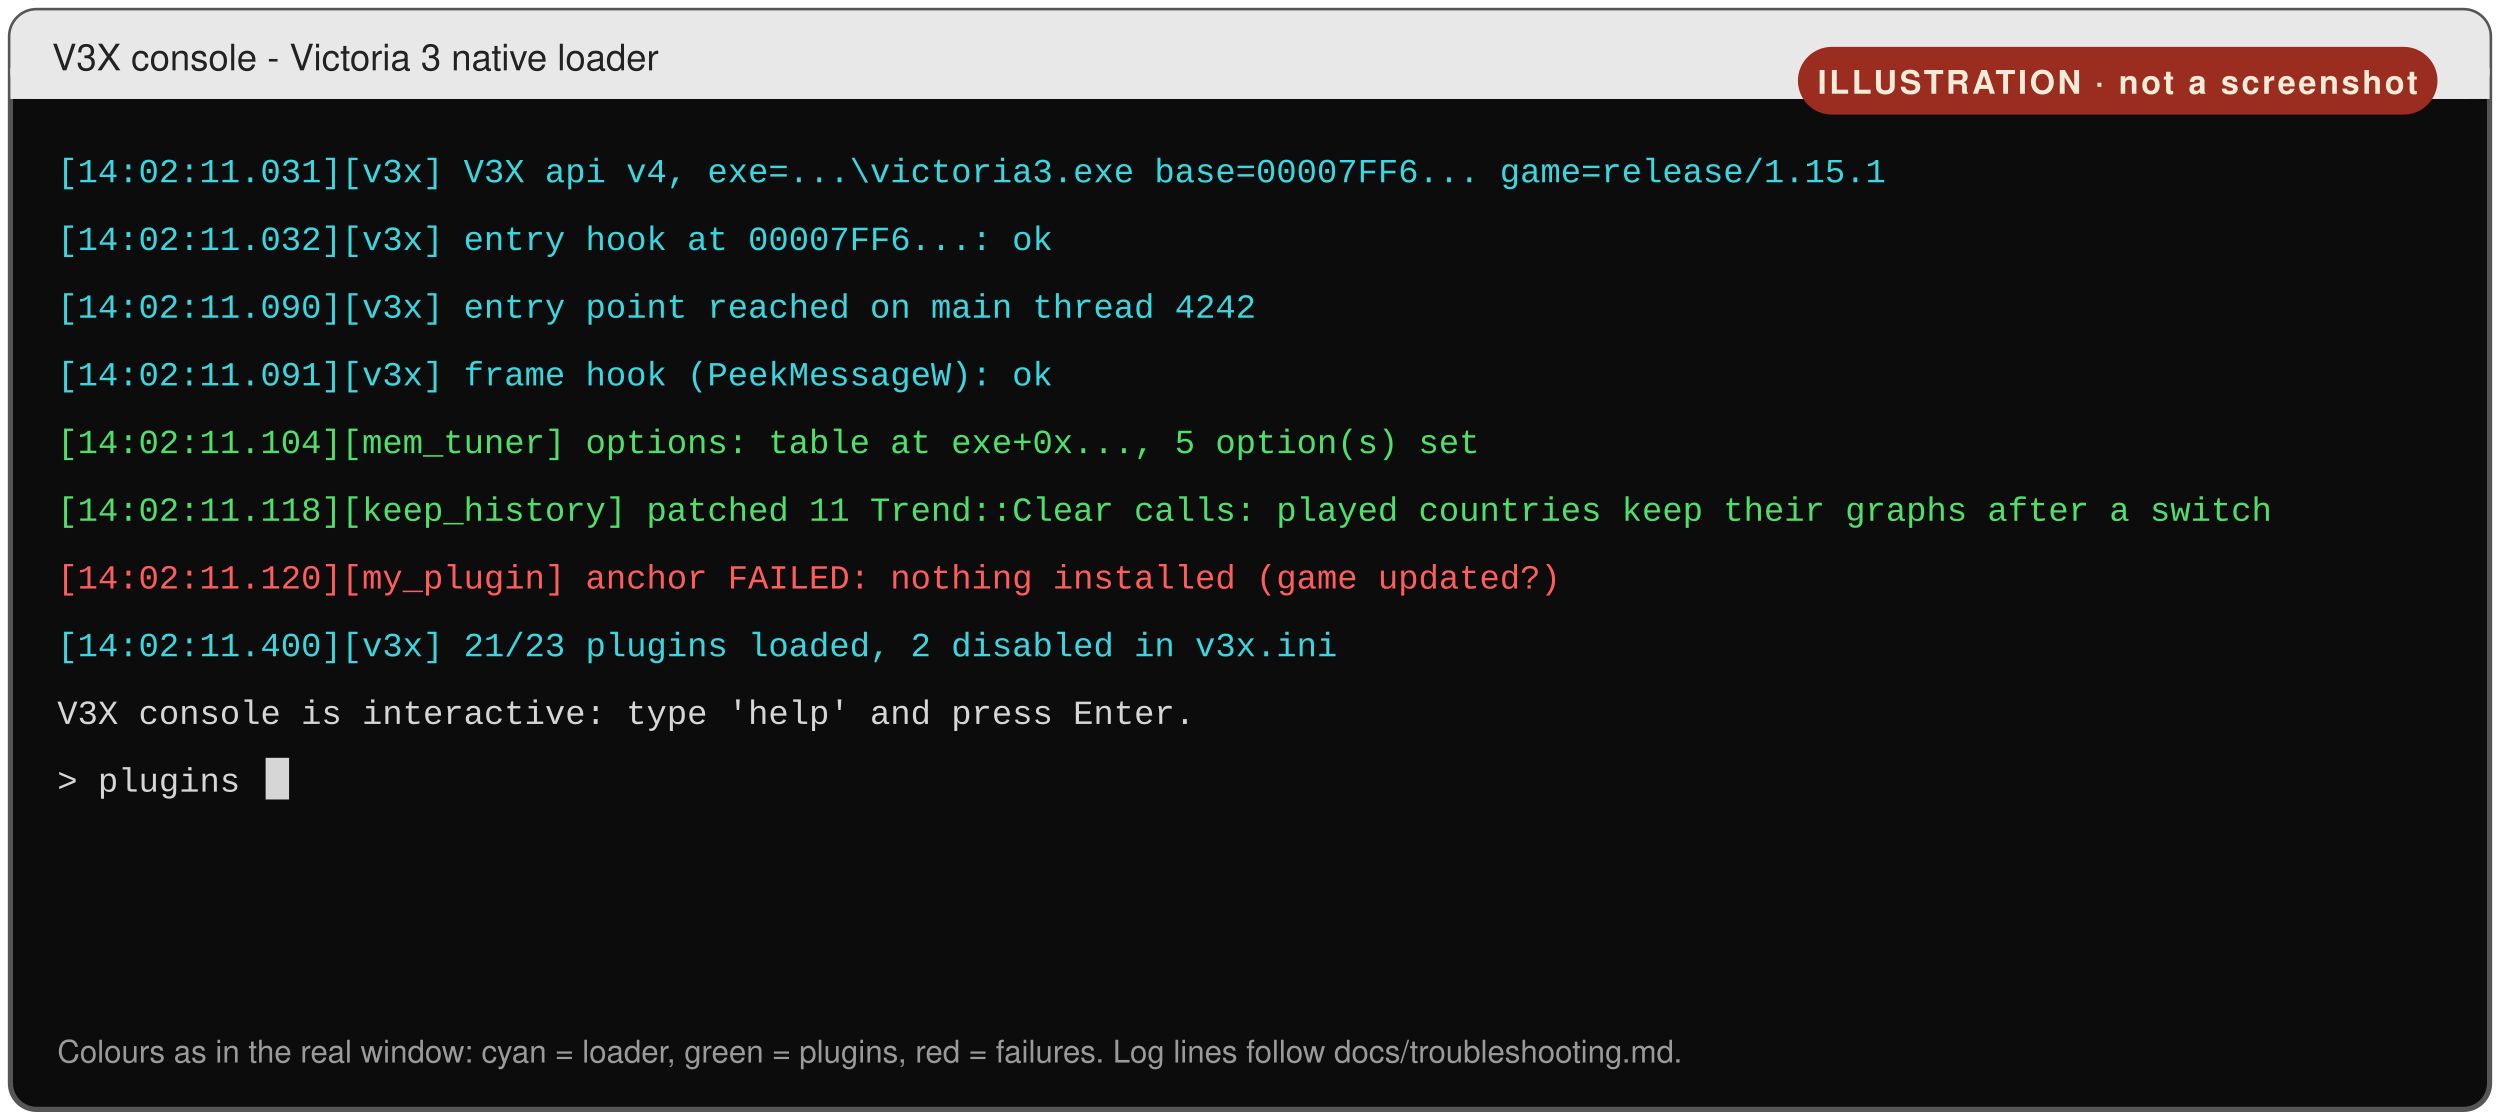
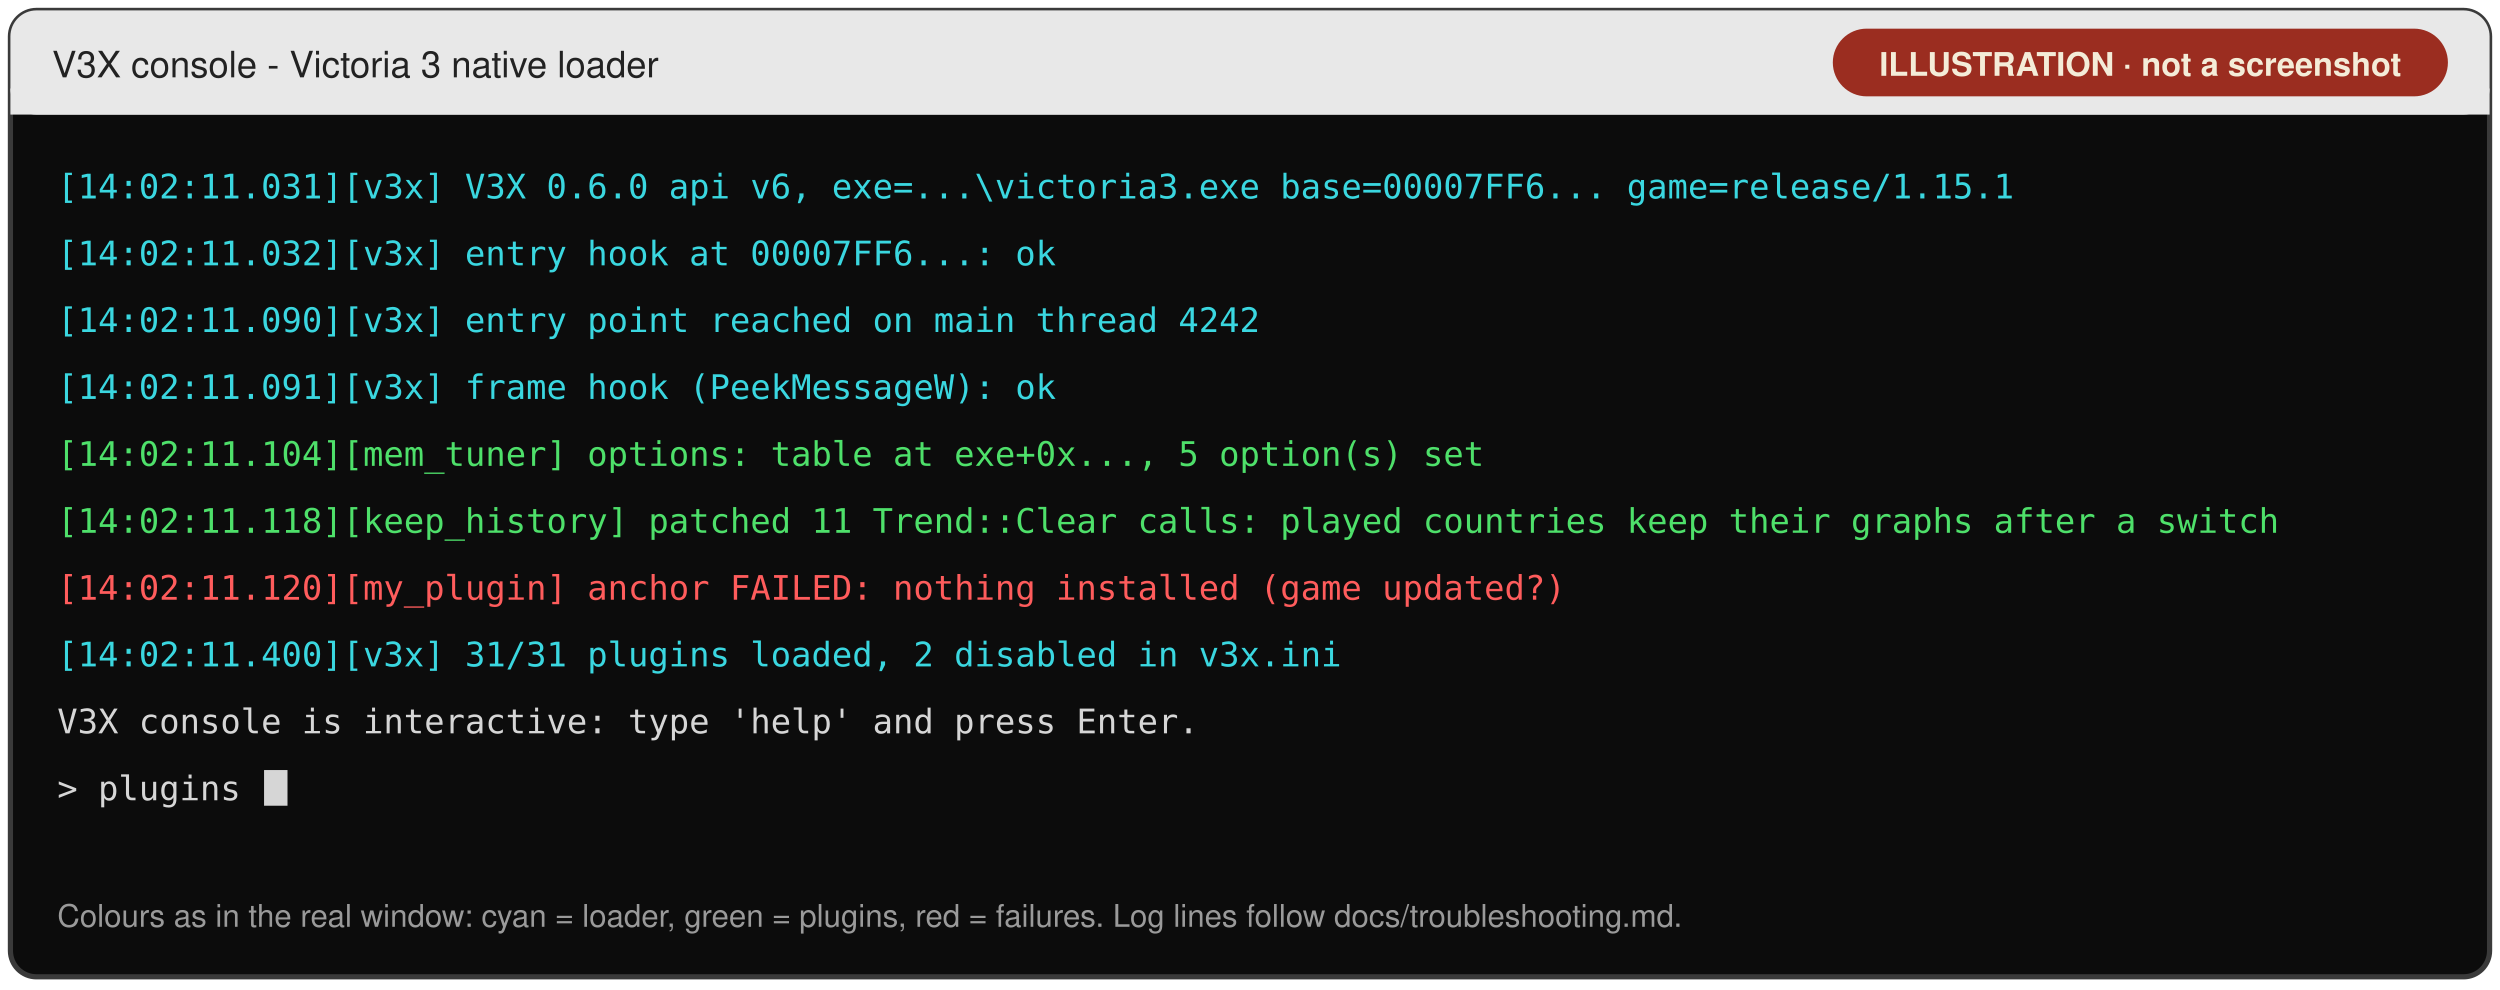
- <svg xmlns="http://www.w3.org/2000/svg" viewBox="0 0 960 430" width="960" height="430" role="img" aria-labelledby="t d">
-   <rect x="4" y="4" width="952" height="422" rx="10" fill="#0c0c0c" stroke="#555" stroke-width="2" />
-   <rect x="4" y="4" width="952" height="34" rx="10" fill="#e8e8e8" />
-   <rect x="4" y="26" width="952" height="12" fill="#e8e8e8" />
-   <text x="20" y="27" font-family="'Segoe UI', Helvetica, Arial, sans-serif" font-size="14" font-weight="normal" fill="#222" text-anchor="start">V3X console - Victoria 3 native loader</text>
-   <text x="22" y="70" font-family="Consolas, 'Courier New', monospace" font-size="13" font-weight="normal" fill="#3ad7e0" text-anchor="start">[14:02:11.031][v3x] V3X api v4, exe=...\victoria3.exe base=00007FF6... game=release/1.15.1</text>
-   <text x="22" y="96" font-family="Consolas, 'Courier New', monospace" font-size="13" font-weight="normal" fill="#3ad7e0" text-anchor="start">[14:02:11.032][v3x] entry hook at 00007FF6...: ok</text>
-   <text x="22" y="122" font-family="Consolas, 'Courier New', monospace" font-size="13" font-weight="normal" fill="#3ad7e0" text-anchor="start">[14:02:11.090][v3x] entry point reached on main thread 4242</text>
-   <text x="22" y="148" font-family="Consolas, 'Courier New', monospace" font-size="13" font-weight="normal" fill="#3ad7e0" text-anchor="start">[14:02:11.091][v3x] frame hook (PeekMessageW): ok</text>
-   <text x="22" y="174" font-family="Consolas, 'Courier New', monospace" font-size="13" font-weight="normal" fill="#4ee06a" text-anchor="start">[14:02:11.104][mem_tuner] options: table at exe+0x..., 5 option(s) set</text>
-   <text x="22" y="200" font-family="Consolas, 'Courier New', monospace" font-size="13" font-weight="normal" fill="#4ee06a" text-anchor="start">[14:02:11.118][keep_history] patched 11 Trend::Clear calls: played countries keep their graphs after a switch</text>
-   <text x="22" y="226" font-family="Consolas, 'Courier New', monospace" font-size="13" font-weight="normal" fill="#ff5c5c" text-anchor="start">[14:02:11.120][my_plugin] anchor FAILED: nothing installed (game updated?)</text>
-   <text x="22" y="252" font-family="Consolas, 'Courier New', monospace" font-size="13" font-weight="normal" fill="#3ad7e0" text-anchor="start">[14:02:11.400][v3x] 21/23 plugins loaded, 2 disabled in v3x.ini</text>
-   <text x="22" y="278" font-family="Consolas, 'Courier New', monospace" font-size="13" font-weight="normal" fill="#d6d6d6" text-anchor="start">V3X console is interactive: type 'help' and press Enter.</text>
-   <text x="22" y="304" font-family="Consolas, 'Courier New', monospace" font-size="13" font-weight="normal" fill="#d6d6d6" text-anchor="start">&gt; plugins</text>
-   <rect x="102" y="291" width="9" height="16" fill="#d6d6d6" />
-   <rect x="690.4" y="18" width="245.6" height="26" rx="13" fill="#9b2d20" />
-   <text x="813.2" y="36" font-family="'Segoe UI', Helvetica, Arial, sans-serif" font-size="12.5" font-weight="bold" fill="#f4ecd8" text-anchor="middle" letter-spacing="1">ILLUSTRATION · not a screenshot</text>
-   <text x="22" y="408" font-family="'Segoe UI', Helvetica, Arial, sans-serif" font-size="12" font-weight="normal" fill="#9a9a9a" text-anchor="start">Colours as in the real window: cyan = loader, green = plugins, red = failures. Log lines follow docs/troubleshooting.md.</text>
+ <svg xmlns="http://www.w3.org/2000/svg" viewBox="0 0 960 380" width="960" height="380" role="img" aria-labelledby="t d">
+   <defs />
+   <rect data-id="b1" x="4" y="4" width="952" height="371.1" rx="10" fill="#0c0c0c" stroke="#3a3a3a" stroke-width="2" />
+   <rect data-id="b2" data-parent="b1" x="4" y="4" width="952" height="40" rx="10" fill="#e8e8e8" />
+   <rect x="4" y="34" width="952" height="10" fill="#e8e8e8" />
+   <text data-box="b2" text-anchor="start" font-size="14">
+     <tspan x="20" y="29.7" font-family="'Segoe UI', Helvetica, Arial, sans-serif" font-size="14" fill="#222">V3X console - Victoria 3 native loader</tspan>
+   </text>
+   <rect data-id="b3" data-parent="b2" x="703.8" y="11" width="236.2" height="26" rx="13" fill="#9b2d20" />
+   <text data-box="b3" text-anchor="middle" font-size="12.5">
+     <tspan x="821.9" y="29.1" font-family="'Segoe UI', Helvetica, Arial, sans-serif" font-size="12.5" fill="#f4ecd8" font-weight="bold">ILLUSTRATION · not a screenshot</tspan>
+   </text>
+   <text data-box="b1" text-anchor="start" font-size="13">
+     <tspan x="22" y="76.2" font-family="Consolas, Menlo, 'DejaVu Sans Mono', monospace" font-size="13" fill="#3ad7e0">[14:02:11.031][v3x] V3X 0.6.0 api v6, exe=...\victoria3.exe base=00007FF6... game=release/1.15.1</tspan>
+   </text>
+   <text data-box="b1" text-anchor="start" font-size="13">
+     <tspan x="22" y="101.9" font-family="Consolas, Menlo, 'DejaVu Sans Mono', monospace" font-size="13" fill="#3ad7e0">[14:02:11.032][v3x] entry hook at 00007FF6...: ok</tspan>
+   </text>
+   <text data-box="b1" text-anchor="start" font-size="13">
+     <tspan x="22" y="127.5" font-family="Consolas, Menlo, 'DejaVu Sans Mono', monospace" font-size="13" fill="#3ad7e0">[14:02:11.090][v3x] entry point reached on main thread 4242</tspan>
+   </text>
+   <text data-box="b1" text-anchor="start" font-size="13">
+     <tspan x="22" y="153.2" font-family="Consolas, Menlo, 'DejaVu Sans Mono', monospace" font-size="13" fill="#3ad7e0">[14:02:11.091][v3x] frame hook (PeekMessageW): ok</tspan>
+   </text>
+   <text data-box="b1" text-anchor="start" font-size="13">
+     <tspan x="22" y="178.9" font-family="Consolas, Menlo, 'DejaVu Sans Mono', monospace" font-size="13" fill="#4ee06a">[14:02:11.104][mem_tuner] options: table at exe+0x..., 5 option(s) set</tspan>
+   </text>
+   <text data-box="b1" text-anchor="start" font-size="13">
+     <tspan x="22" y="204.6" font-family="Consolas, Menlo, 'DejaVu Sans Mono', monospace" font-size="13" fill="#4ee06a">[14:02:11.118][keep_history] patched 11 Trend::Clear calls: played countries keep their graphs after a switch</tspan>
+   </text>
+   <text data-box="b1" text-anchor="start" font-size="13">
+     <tspan x="22" y="230.3" font-family="Consolas, Menlo, 'DejaVu Sans Mono', monospace" font-size="13" fill="#ff5c5c">[14:02:11.120][my_plugin] anchor FAILED: nothing installed (game updated?)</tspan>
+   </text>
+   <text data-box="b1" text-anchor="start" font-size="13">
+     <tspan x="22" y="255.9" font-family="Consolas, Menlo, 'DejaVu Sans Mono', monospace" font-size="13" fill="#3ad7e0">[14:02:11.400][v3x] 31/31 plugins loaded, 2 disabled in v3x.ini</tspan>
+   </text>
+   <text data-box="b1" text-anchor="start" font-size="13">
+     <tspan x="22" y="281.6" font-family="Consolas, Menlo, 'DejaVu Sans Mono', monospace" font-size="13" fill="#d6d6d6">V3X console is interactive: type 'help' and press Enter.</tspan>
+   </text>
+   <text data-box="b1" text-anchor="start" font-size="13">
+     <tspan x="22" y="307.3" font-family="Consolas, Menlo, 'DejaVu Sans Mono', monospace" font-size="13" fill="#d6d6d6">&gt; plugins</tspan>
+   </text>
+   <rect x="101.4" y="295.7" width="9" height="13.7" fill="#d6d6d6" />
+   <text data-box="b1" text-anchor="start" font-size="12">
+     <tspan x="22" y="355.9" font-family="'Segoe UI', Helvetica, Arial, sans-serif" font-size="12" fill="#9a9a9a">Colours as in the real window: cyan = loader, green = plugins, red = failures. Log lines follow docs/troubleshooting.md.</tspan>
+   </text>
</svg>
